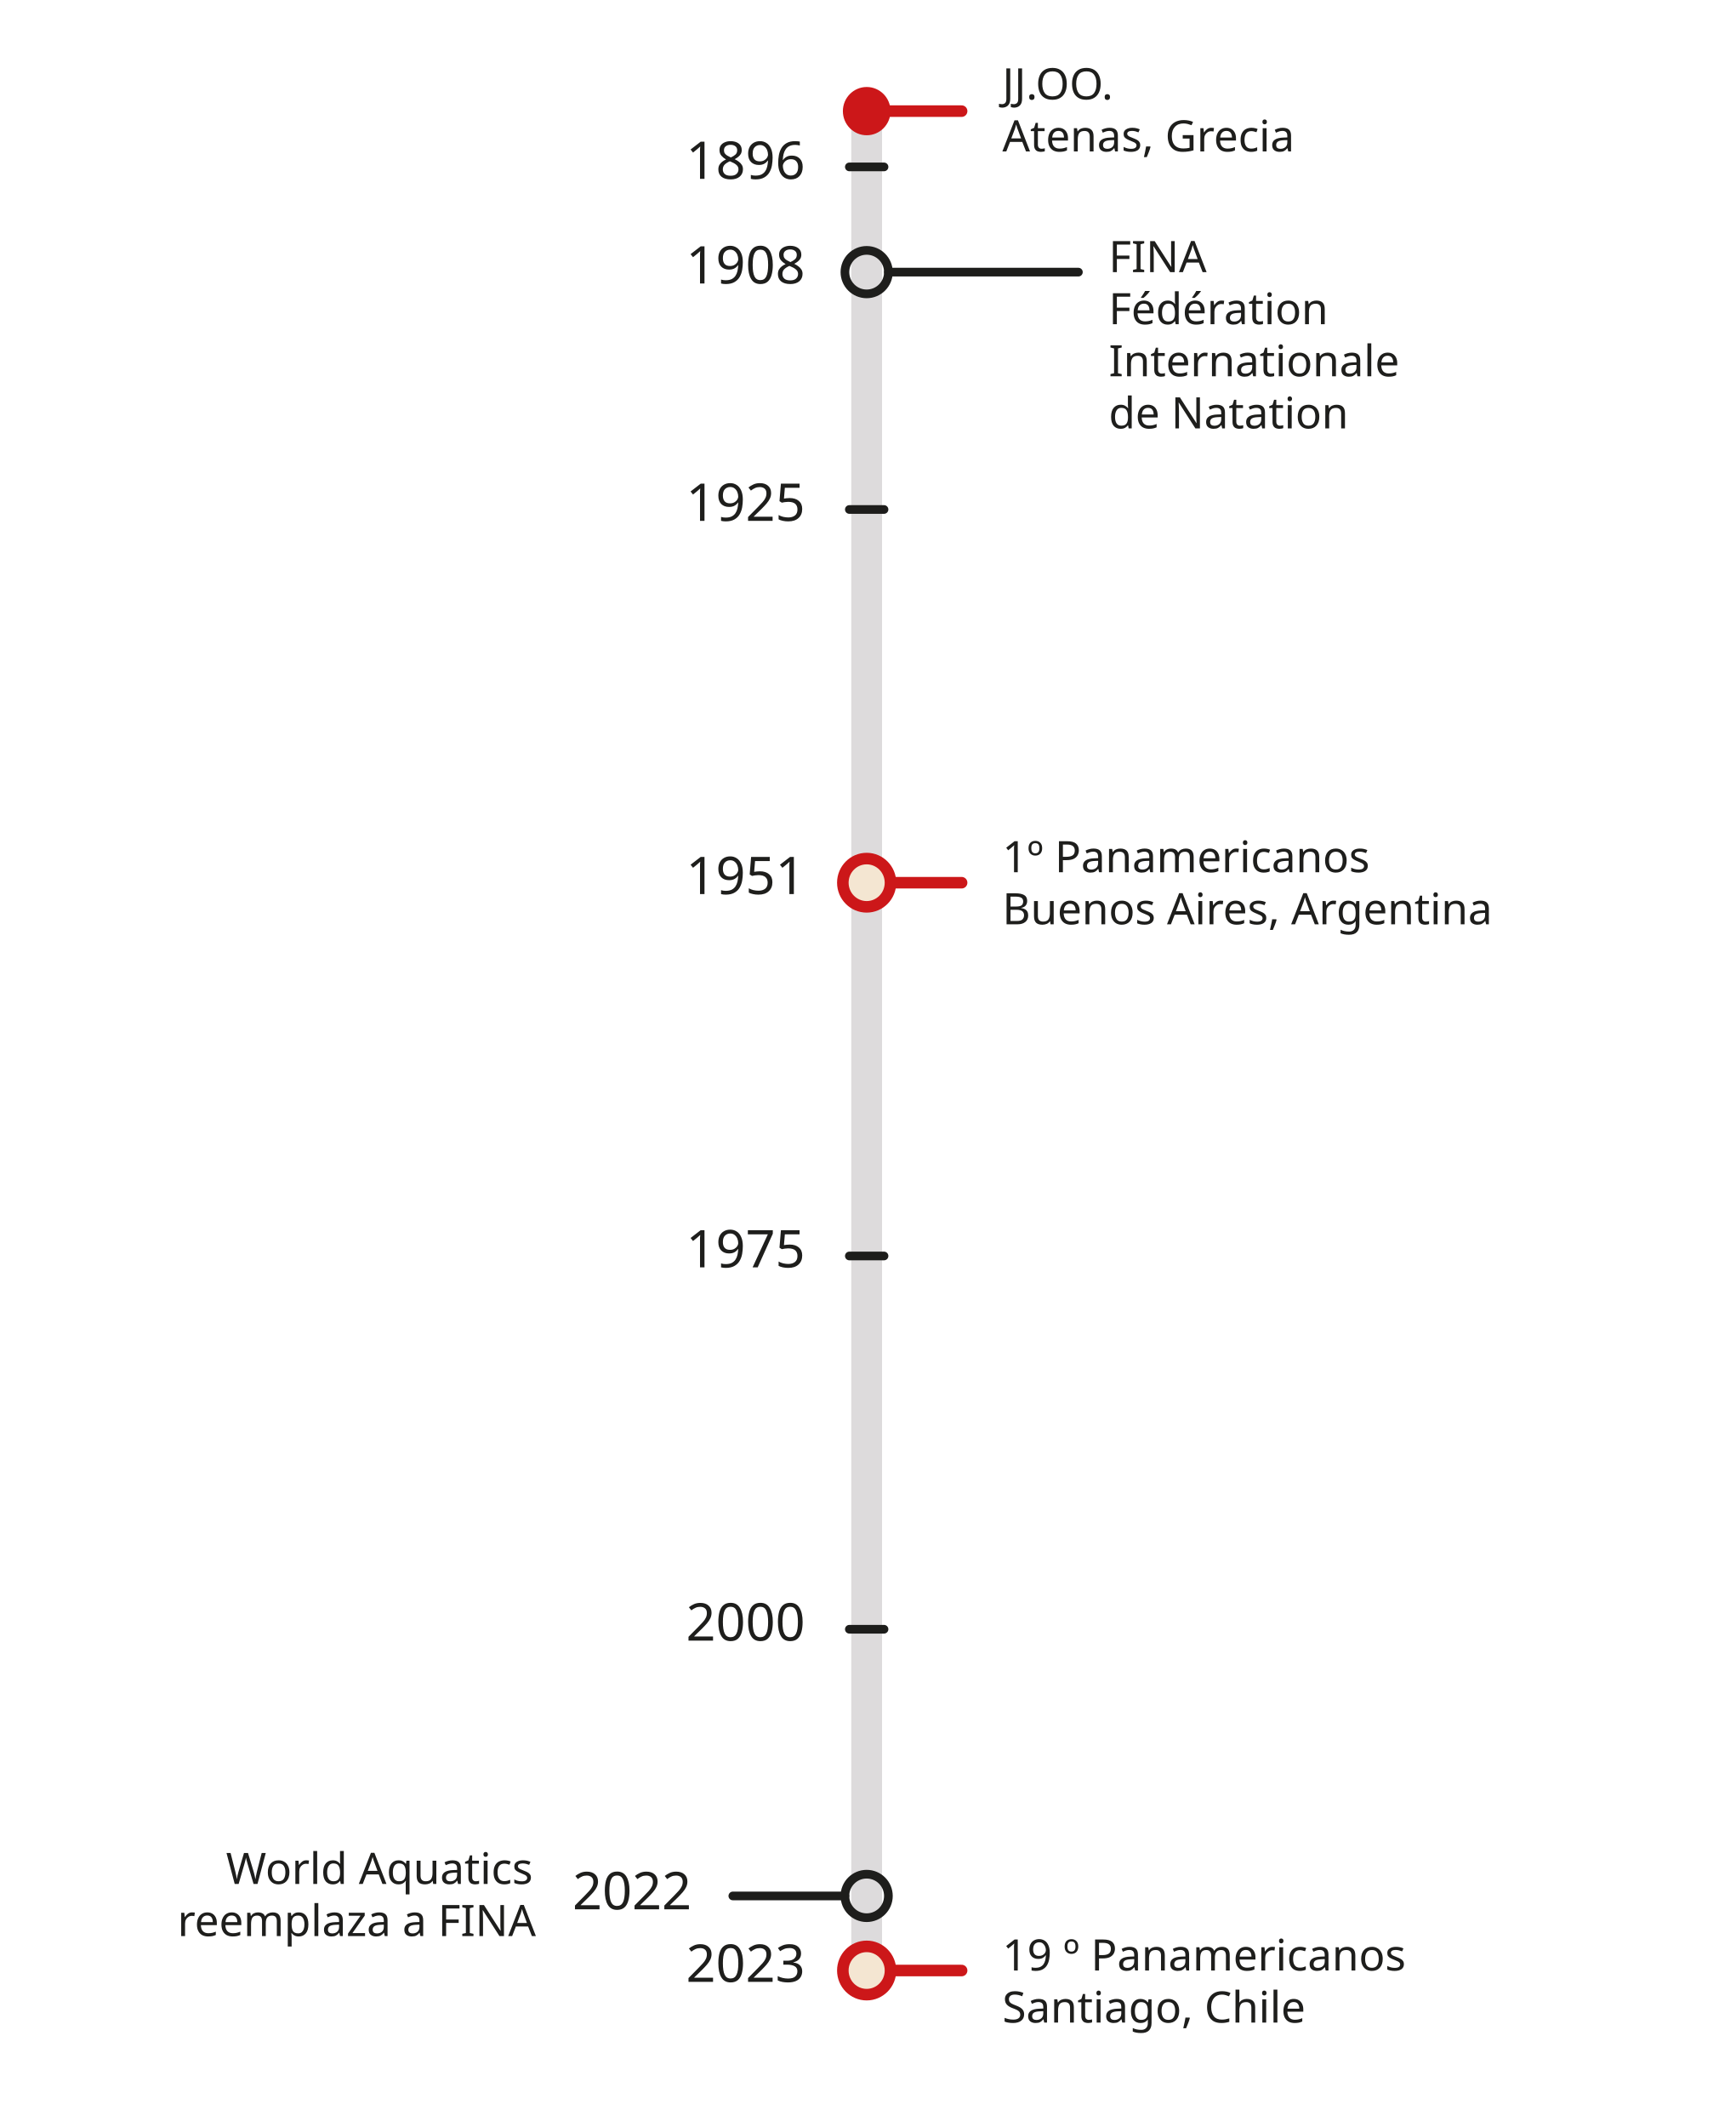
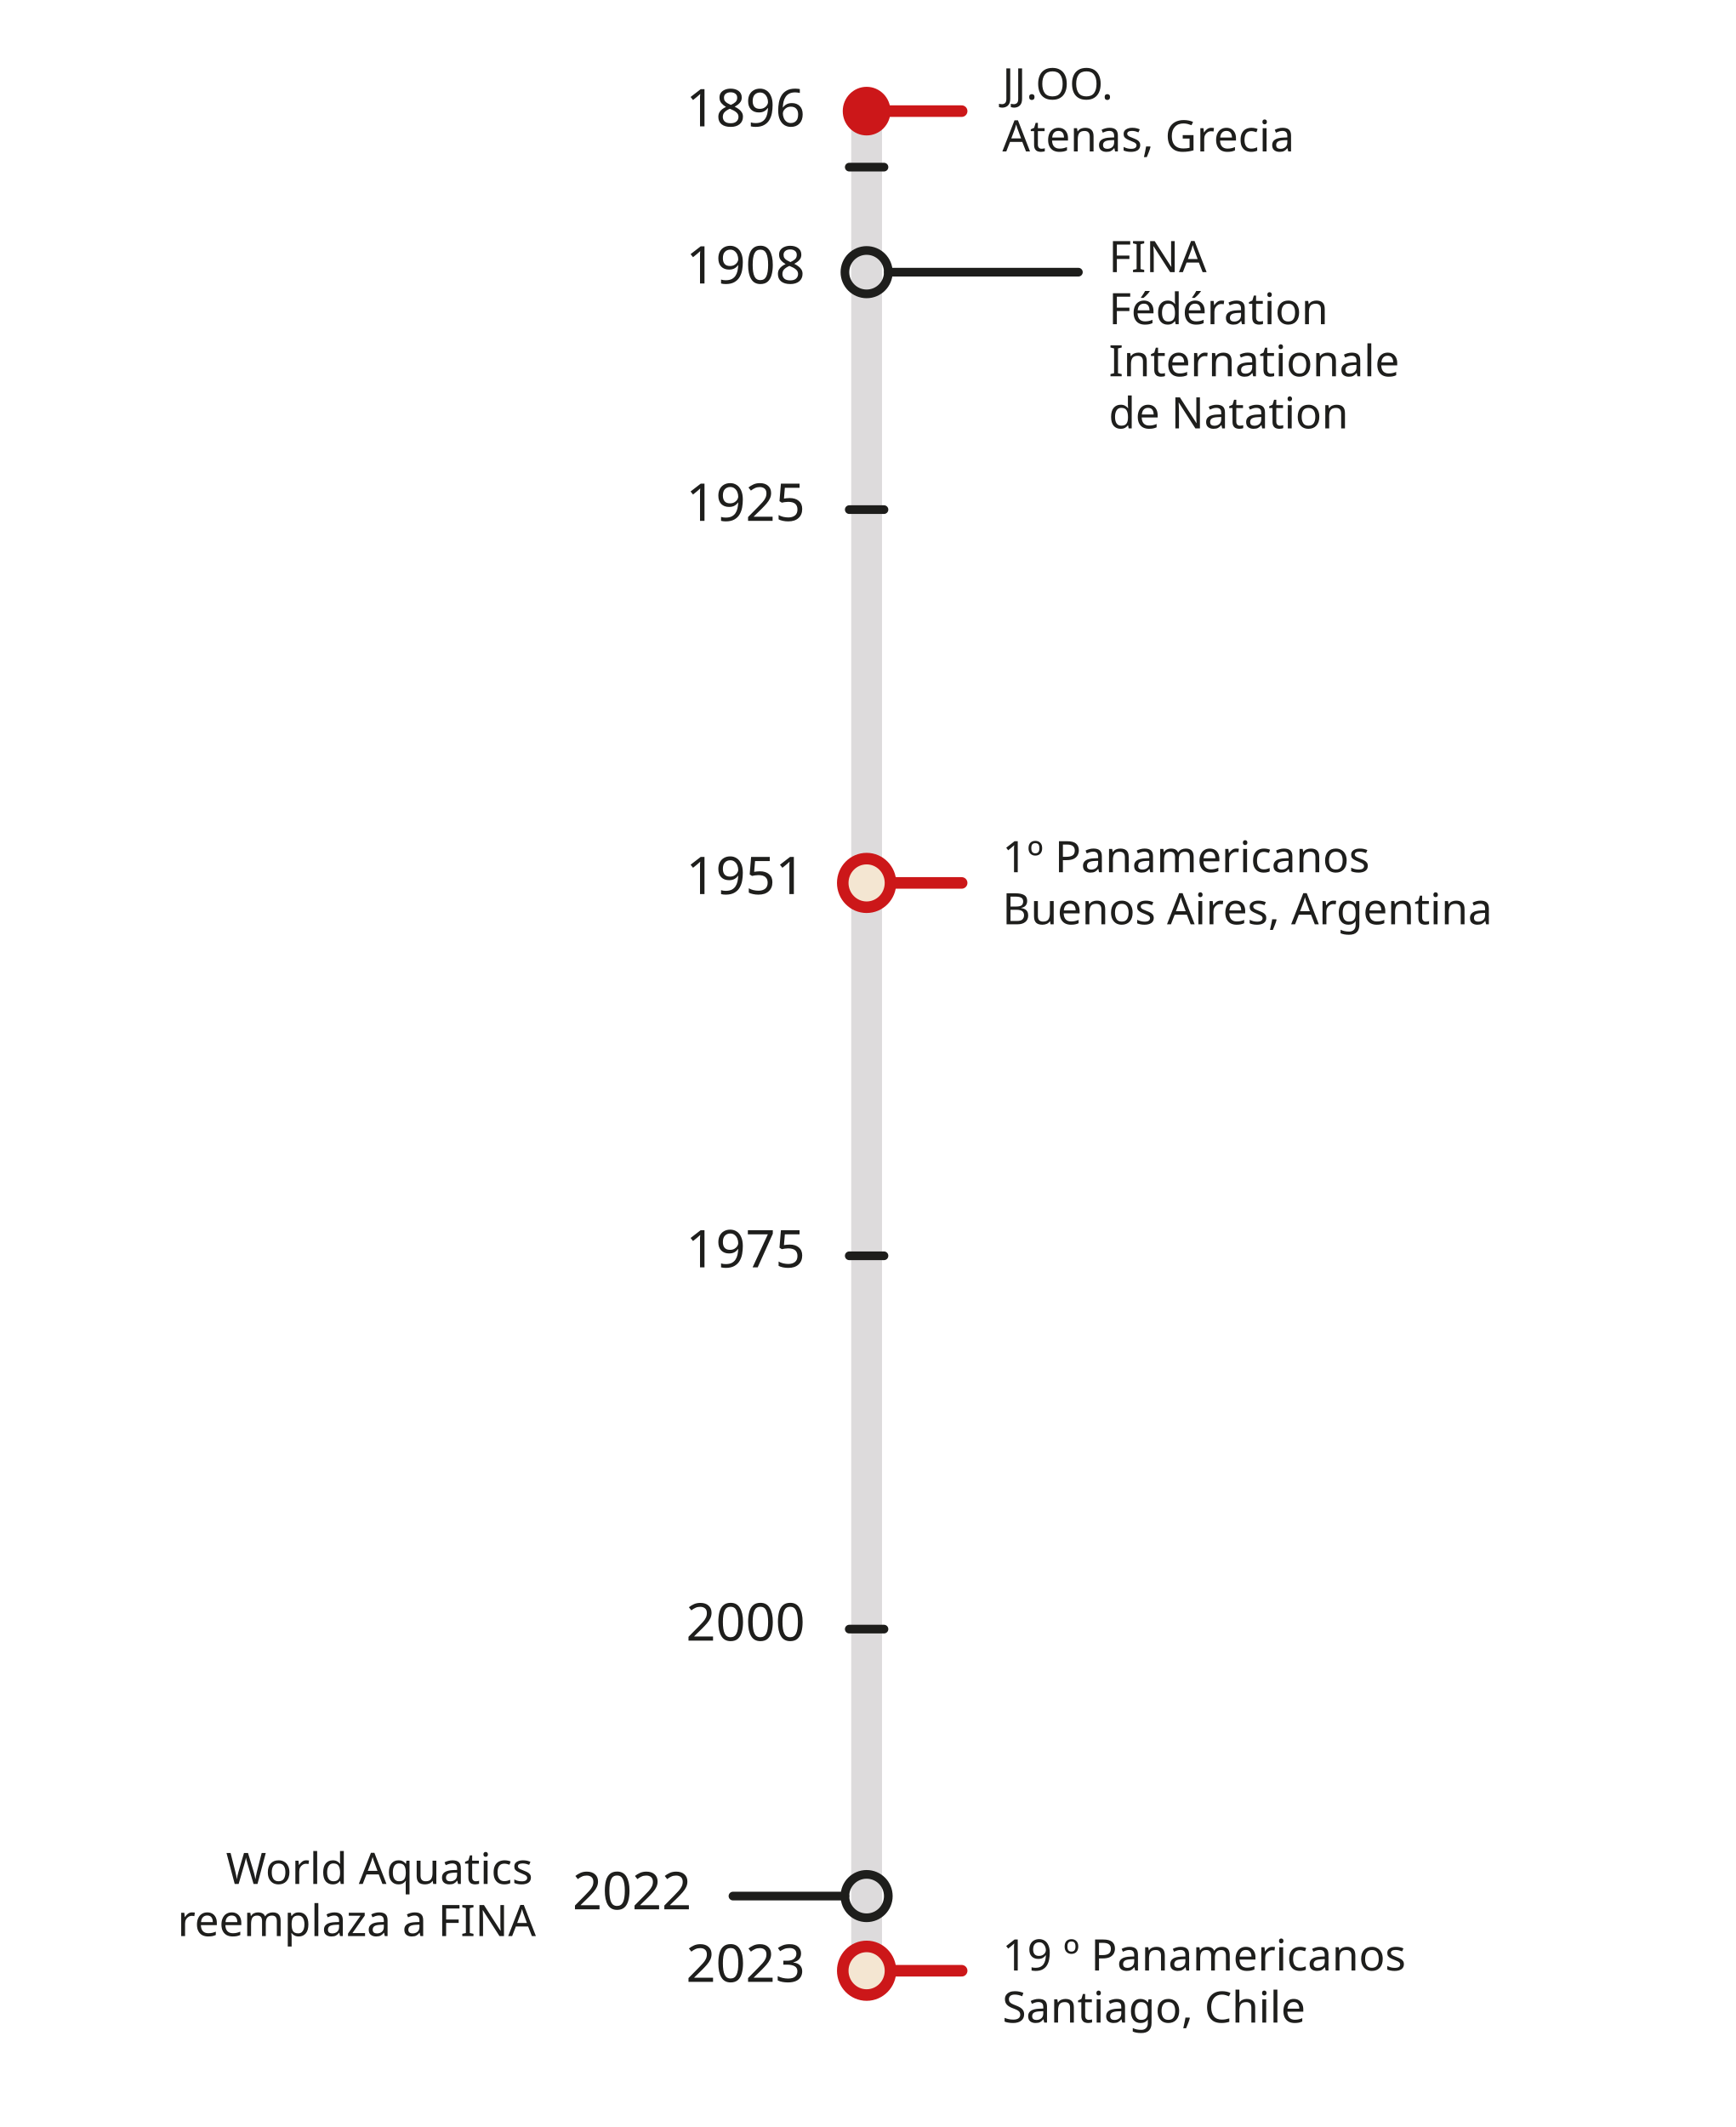
<svg xmlns="http://www.w3.org/2000/svg" version="1.1" id="Capa_1" x="0px" y="0px" viewBox="0 0 400 490" style="enable-background:new 0 0 400 490;" xml:space="preserve">
  <style type="text/css">
- 	.st0{fill:#F4E6D2;stroke:#CC1719;stroke-width:2.661;stroke-linecap:round;stroke-miterlimit:10;}
+ 	.st0{fill:none;stroke:#CC1719;stroke-width:2.661;stroke-linecap:round;stroke-miterlimit:10;}
	.st1{fill:none;stroke:#DDDBDC;stroke-width:7.095;stroke-miterlimit:10;}
	.st2{fill:#1E1E1C;}
	.st3{font-family:'Roboto-Regular';}
	.st4{font-size:10px;}
	.st5{font-family:'Roboto-ThinItalic';}
	.st6{font-size:12px;}
	.st7{fill:none;stroke:#1D1D1B;stroke-width:2;stroke-linecap:round;stroke-linejoin:round;}
	.st8{fill:#F4E6D2;stroke:#CC1719;stroke-width:2.661;stroke-miterlimit:10;}
	.st9{fill:#CC1719;}
	.st10{fill:none;stroke:#1E1E1C;stroke-width:2;stroke-miterlimit:10;}
</style>
  <g>
-     <line class="st0" x1="204.72" y1="25.6" x2="221.59" y2="25.6" />
-     <line class="st1" x1="199.71" y1="25.75" x2="199.71" y2="453.95" />
+     <line class="st0" x1="204.7" y1="25.6" x2="221.6" y2="25.6" />
+     <line class="st1" x1="199.7" y1="25.8" x2="199.7" y2="454" />
    <g>
-       <text transform="matrix(1 0 0 1 230.9785 22.8924)">
-         <tspan x="0" y="0" class="st2 st3 st4">JJ.OO.</tspan>
-         <tspan x="0" y="12" class="st2 st3 st4">Atenas, Grecia</tspan>
-       </text>
+       <text transform="matrix(1 0 0 1 230.9785 22.8924)" class="st2 st3 st4">JJ.OO.</text>
+       <text transform="matrix(1 0 0 1 230.9785 34.8924)" class="st2 st3 st4">Atenas, Grecia</text>
    </g>
    <g>
-       <text transform="matrix(1 0 0 1 230.9788 200.933)">
-         <tspan x="0" y="0" class="st2 st3 st4">1º Panamericanos</tspan>
-         <tspan x="0" y="12" class="st2 st3 st4">Buenos Aires, Argentina</tspan>
-       </text>
+       <text transform="matrix(1 0 0 1 230.9788 200.933)" class="st2 st3 st4">1º Panamericanos</text>
+       <text transform="matrix(1 0 0 1 230.9788 212.933)" class="st2 st3 st4">Buenos Aires, Argentina</text>
    </g>
    <g>
-       <text transform="matrix(1 0 0 1 255.4888 62.6901)">
-         <tspan x="0" y="0" class="st2 st3 st4">FINA</tspan>
-         <tspan x="0" y="12" class="st2 st5 st4">Fédération </tspan>
-         <tspan x="0" y="24" class="st2 st5 st4">Internationale </tspan>
-         <tspan x="0" y="36" class="st2 st5 st4">de Natation</tspan>
-       </text>
+       <text transform="matrix(1 0 0 1 255.4888 62.6901)" class="st2 st3 st4">FINA</text>
+       <text transform="matrix(1 0 0 1 255.4888 74.6901)" class="st2 st5 st4">Fédération </text>
+       <text transform="matrix(1 0 0 1 255.4888 86.6901)" class="st2 st5 st4">Internationale </text>
+       <text transform="matrix(1 0 0 1 255.4888 98.6901)" class="st2 st5 st4">de Natation</text>
    </g>
    <g>
-       <text transform="matrix(1 0 0 1 230.9785 453.948)">
-         <tspan x="0" y="0" class="st2 st3 st4">19 º Panamericanos</tspan>
-         <tspan x="0" y="12" class="st2 st3 st4">Santiago, Chile</tspan>
-       </text>
+       <text transform="matrix(1 0 0 1 230.9785 453.948)" class="st2 st3 st4">19 º Panamericanos</text>
+       <text transform="matrix(1 0 0 1 230.9785 465.948)" class="st2 st3 st4">Santiago, Chile</text>
    </g>
    <g>
-       <text transform="matrix(1 0 0 1 158.0749 41.2053)" class="st2 st3 st6">1896</text>
+       <text transform="matrix(1 0 0 1 158.0749 29.1068)" class="st2 st3 st6">1896</text>
    </g>
    <g>
      <text transform="matrix(1 0 0 1 158.0747 65.3104)" class="st2 st3 st6">1908</text>
    </g>
    <g>
      <text transform="matrix(1 0 0 1 158.0748 119.9869)" class="st2 st3 st6">1925</text>
    </g>
    <g>
      <text transform="matrix(1 0 0 1 158.0748 205.9741)" class="st2 st3 st6">1951</text>
    </g>
    <g>
      <text transform="matrix(1 0 0 1 158.0748 291.9606)" class="st2 st3 st6">1975</text>
    </g>
    <g>
      <text transform="matrix(1 0 0 1 158.0748 377.9475)" class="st2 st3 st6">2000</text>
    </g>
    <g>
      <text transform="matrix(1 0 0 1 158.0747 456.5681)" class="st2 st3 st6">2023</text>
    </g>
-     <line class="st7" x1="203.71" y1="38.45" x2="195.72" y2="38.45" />
-     <line class="st7" x1="203.71" y1="117.37" x2="195.72" y2="117.37" />
-     <line class="st7" x1="203.71" y1="289.34" x2="195.72" y2="289.34" />
-     <line class="st7" x1="203.71" y1="375.33" x2="195.72" y2="375.33" />
+     <line class="st7" x1="203.7" y1="38.5" x2="195.7" y2="38.5" />
+     <line class="st7" x1="203.7" y1="117.4" x2="195.7" y2="117.4" />
+     <line class="st7" x1="203.7" y1="289.3" x2="195.7" y2="289.3" />
+     <line class="st7" x1="203.7" y1="375.3" x2="195.7" y2="375.3" />
    <g>
-       <line class="st0" x1="204.72" y1="203.35" x2="221.59" y2="203.35" />
-       <ellipse class="st8" cx="199.71" cy="203.35" rx="5.49" ry="5.56" />
+       <line class="st0" x1="204.7" y1="203.4" x2="221.6" y2="203.4" />
+       <ellipse class="st8" cx="199.7" cy="203.4" rx="5.5" ry="5.6" />
    </g>
    <g>
-       <line class="st0" x1="204.72" y1="453.95" x2="221.59" y2="453.95" />
-       <ellipse class="st8" cx="199.71" cy="453.95" rx="5.49" ry="5.56" />
+       <line class="st0" x1="204.7" y1="454" x2="221.6" y2="454" />
+       <ellipse class="st8" cx="199.7" cy="454" rx="5.5" ry="5.6" />
    </g>
-     <ellipse class="st9" cx="199.72" cy="25.6" rx="5.49" ry="5.56" />
+     <ellipse class="st9" cx="199.7" cy="25.6" rx="5.5" ry="5.6" />
    <g>
-       <circle class="st10" cx="199.71" cy="62.69" r="5.01" />
-       <line class="st7" x1="204.72" y1="62.69" x2="248.5" y2="62.69" />
+       <circle class="st10" cx="199.7" cy="62.7" r="5" />
+       <line class="st7" x1="204.7" y1="62.7" x2="248.5" y2="62.7" />
    </g>
    <g>
      <text transform="matrix(1 0 0 1 131.9149 439.8564)" class="st2 st3 st6">2022</text>
    </g>
    <g>
-       <text transform="matrix(1 0 0 1 52.0702 434.0125)">
-         <tspan x="0" y="0" class="st2 st3 st4">World Aquatics</tspan>
-         <tspan x="-11.16" y="12" class="st2 st3 st4">reemplaza a FINA</tspan>
-       </text>
+       <text transform="matrix(1 0 0 1 52.0702 434.0125)" class="st2 st3 st4">World Aquatics</text>
+       <text transform="matrix(1 0 0 1 40.9102 446.0125)" class="st2 st3 st4">reemplaza a FINA</text>
    </g>
    <g>
-       <circle class="st10" cx="199.71" cy="436.77" r="5.01" />
-       <line class="st7" x1="194.7" y1="436.77" x2="168.87" y2="436.77" />
+       <circle class="st10" cx="199.7" cy="436.8" r="5" />
+       <line class="st7" x1="194.7" y1="436.8" x2="168.9" y2="436.8" />
    </g>
  </g>
</svg>
